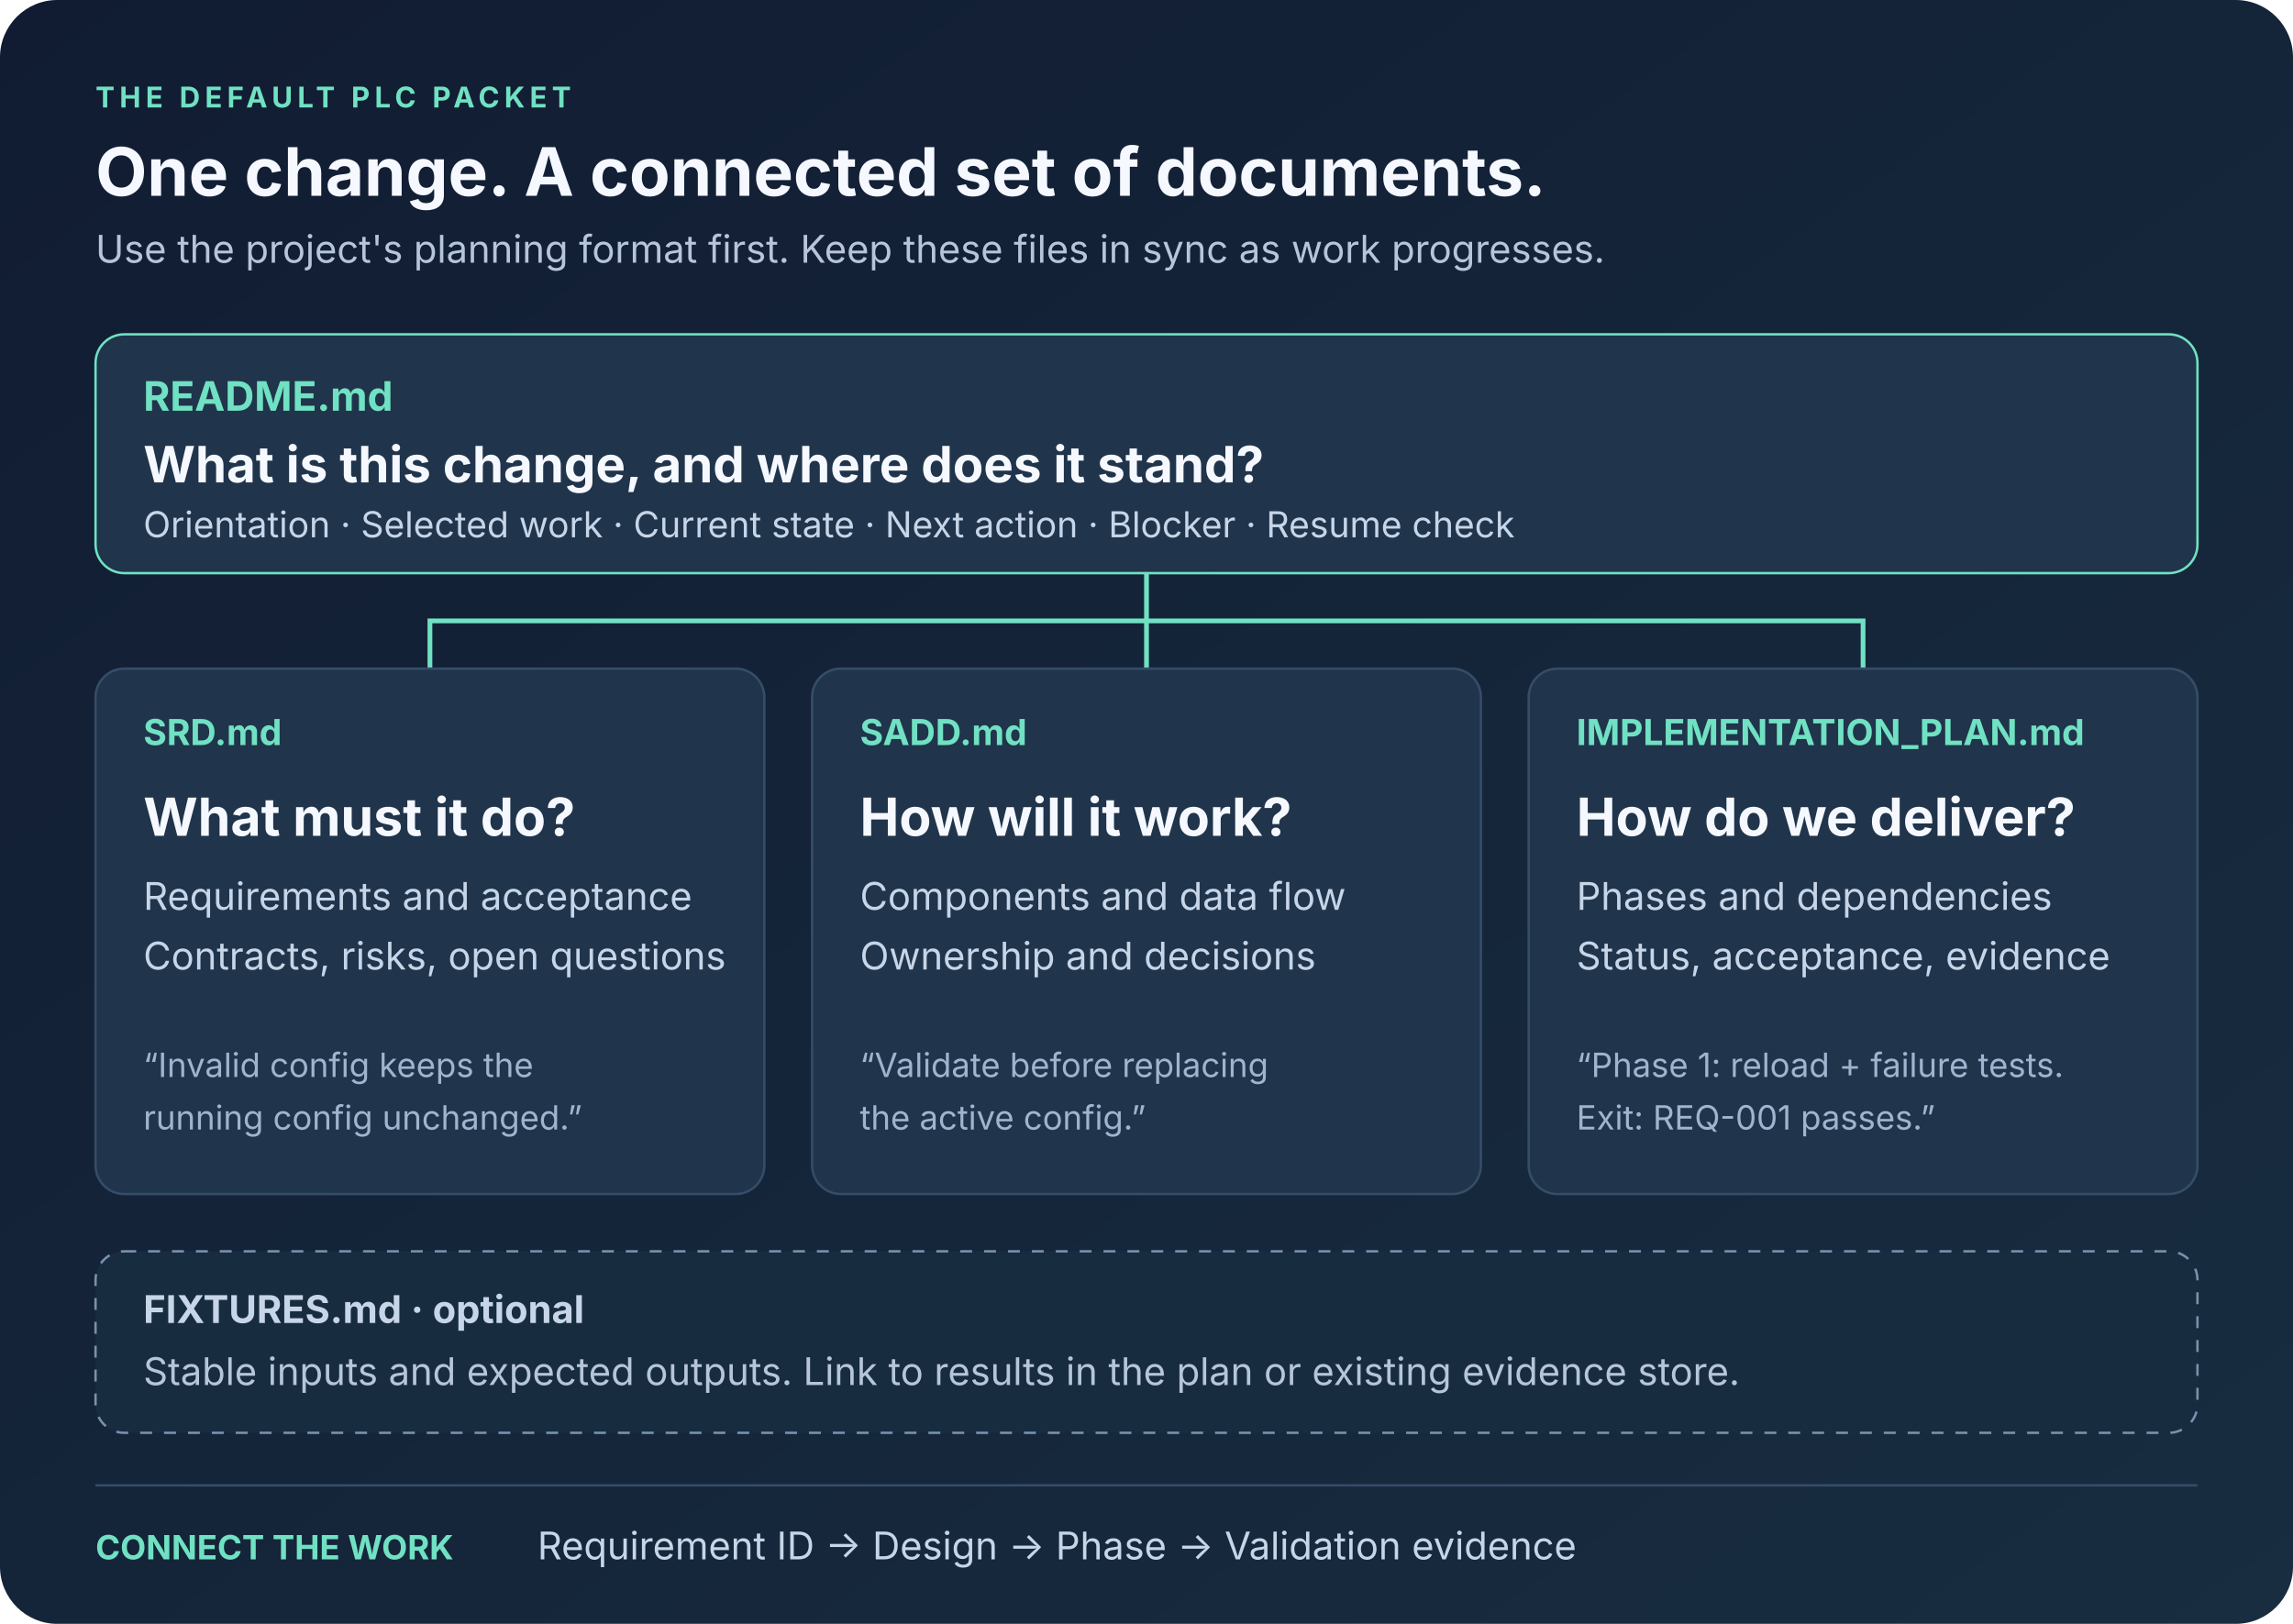
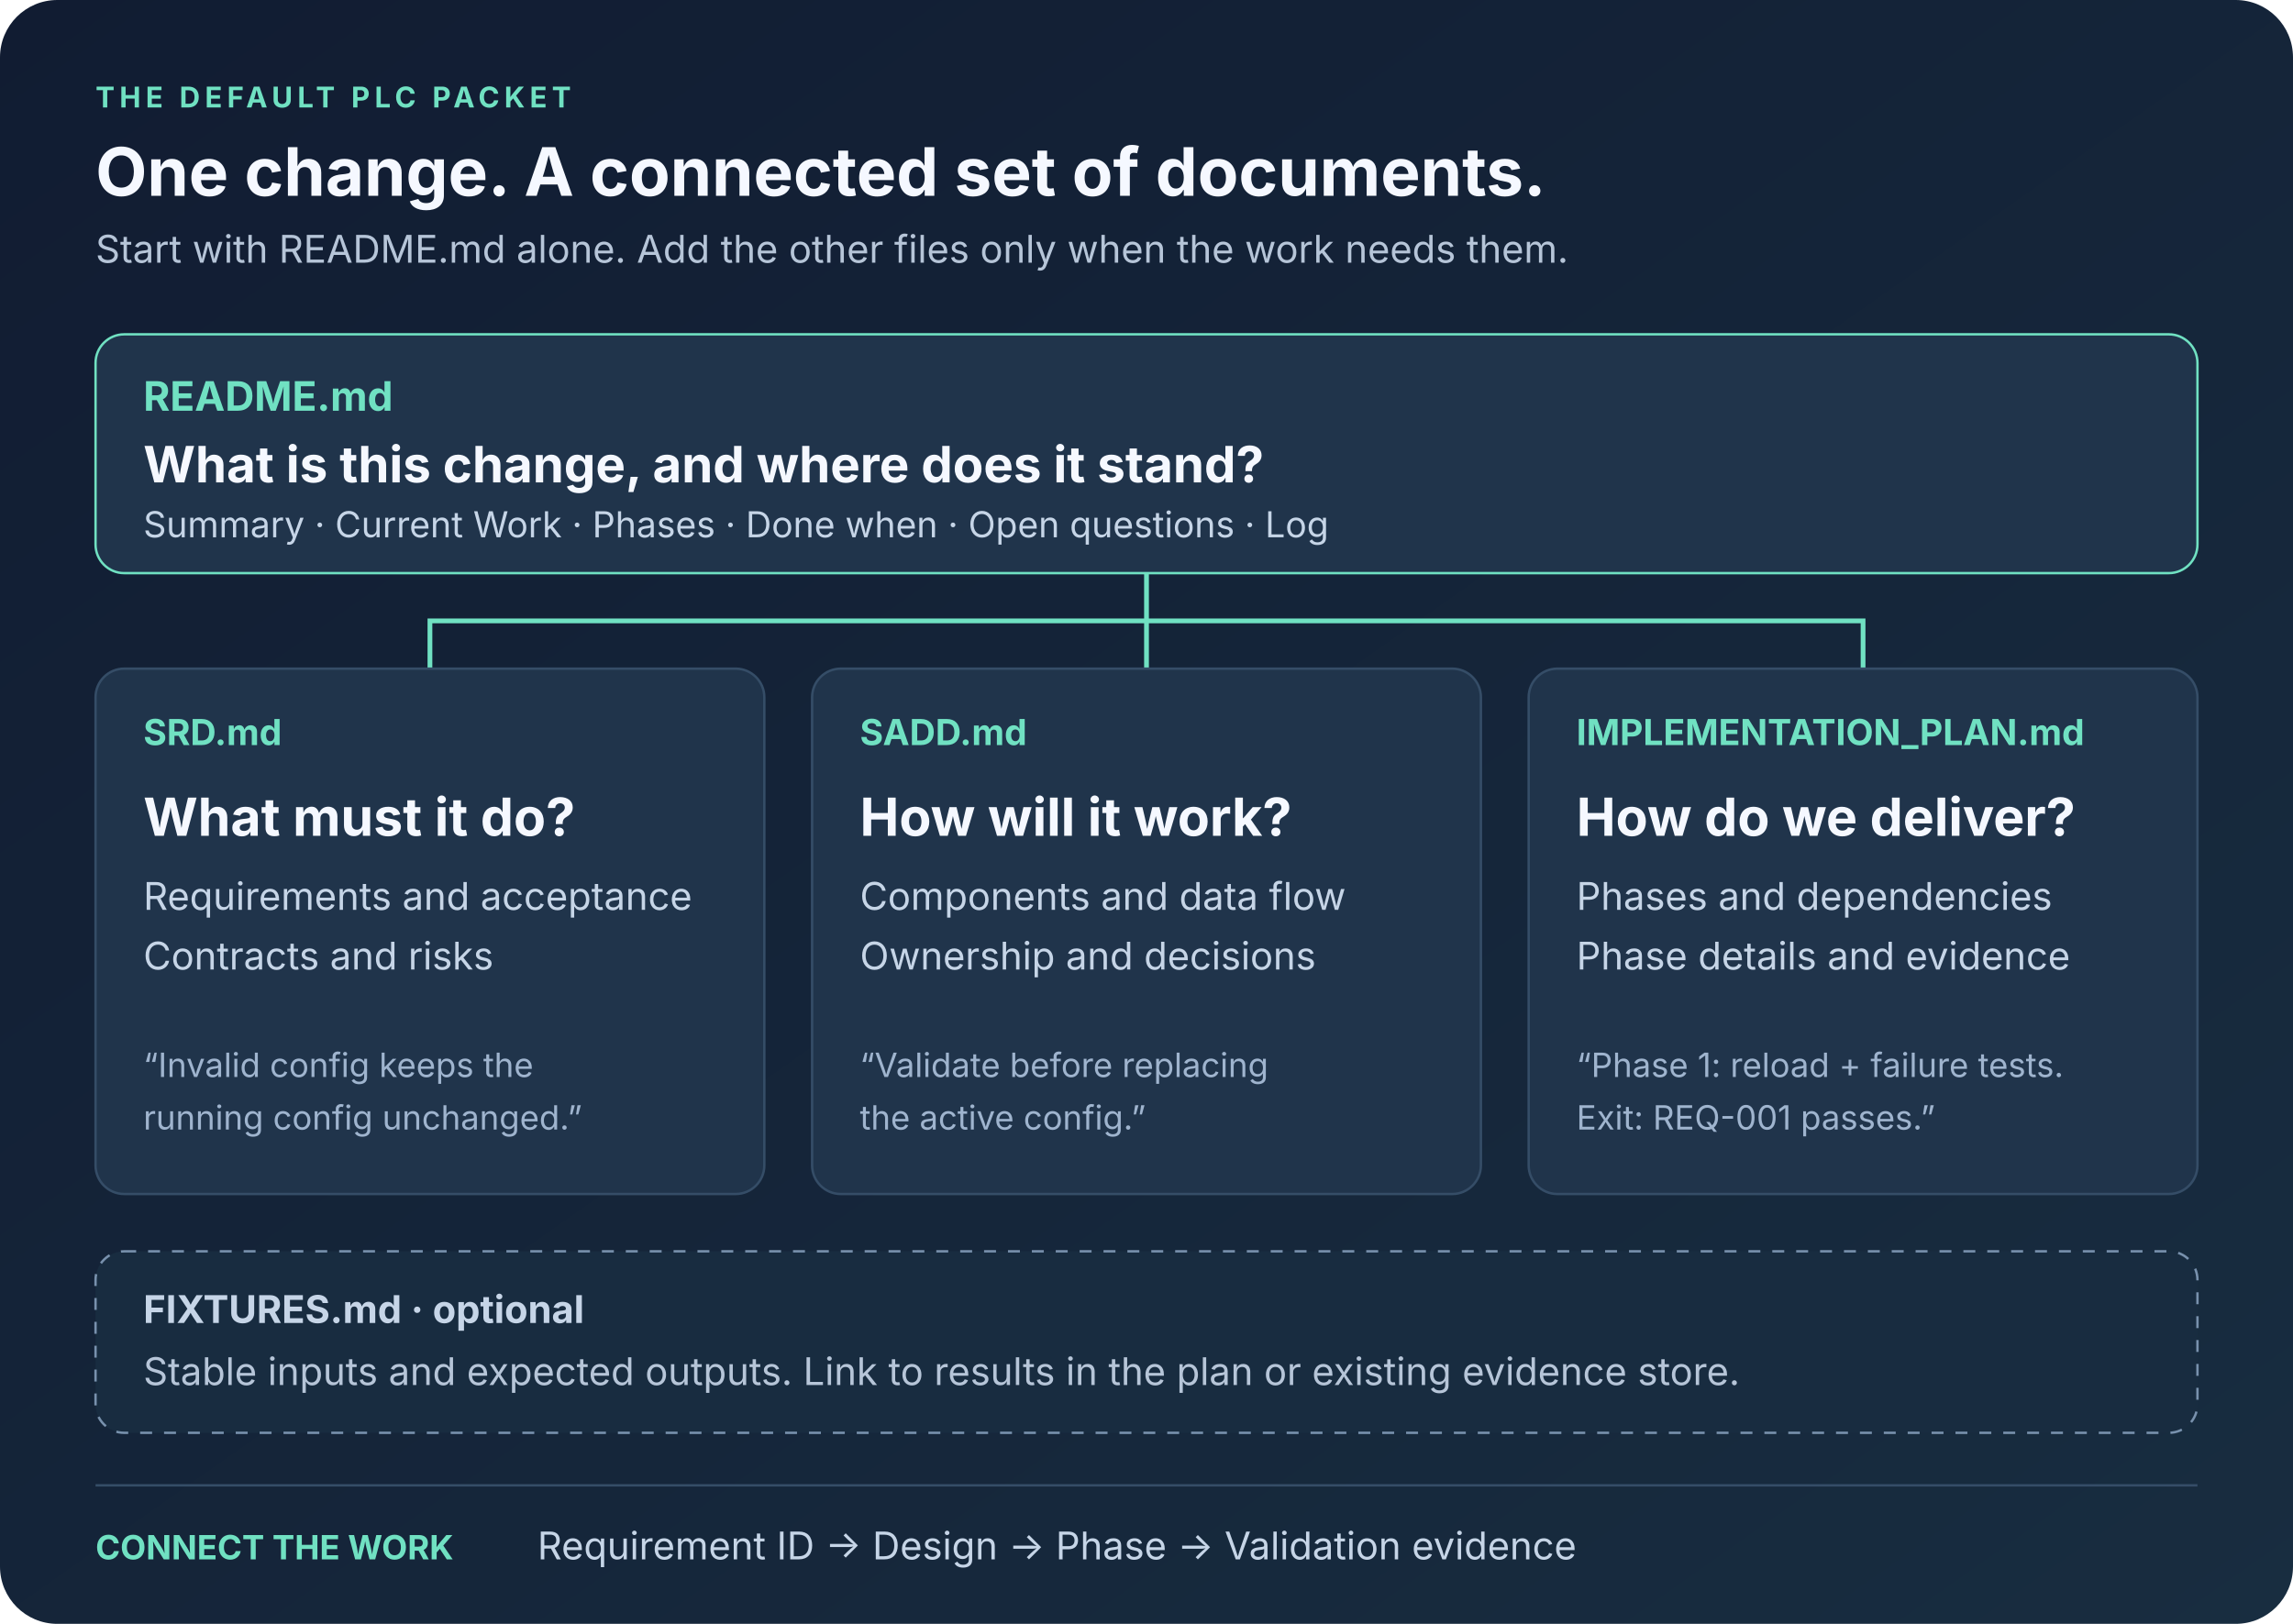
<svg xmlns="http://www.w3.org/2000/svg" width="960" height="680" viewBox="0 0 960 680" role="img" aria-labelledby="title description">
  <defs>
    <linearGradient id="background" x2="1" y2="1">
      <stop stop-color="#111c32" />
      <stop offset="1" stop-color="#182d40" />
    </linearGradient>
  </defs>
  <rect width="960" height="680" rx="24" fill="url(#background)" />
  <g font-family="system-ui, -apple-system, 'Segoe UI', sans-serif">
    <text x="40" y="45" fill="#70e1c2" font-size="12" font-weight="700" letter-spacing="2">THE DEFAULT PLC PACKET</text>
    <text x="40" y="82" fill="#f5f8ff" font-size="28" font-weight="700">One change. A connected set of documents.</text>
-     <text x="40" y="110" fill="#b6c5d8" font-size="16">Use the project's planning format first. Keep these files in sync as work progresses.</text>
+     <text x="40" y="110" fill="#b6c5d8" font-size="16">Start with README.md alone. Add the other files only when the work needs them.</text>
    <rect x="40" y="140" width="880" height="100" rx="12" fill="#20344b" stroke="#70e1c2" />
    <text x="60" y="172" fill="#70e1c2" font-size="17" font-weight="700">README.md</text>
    <text x="60" y="202" fill="#f5f8ff" font-size="21" font-weight="650">What is this change, and where does it stand?</text>
-     <text x="60" y="225" fill="#c6d5e7" font-size="15">Orientation · Selected work · Current state · Next action · Blocker · Resume check</text>
+     <text x="60" y="225" fill="#c6d5e7" font-size="15">Summary · Current Work · Phases · Done when · Open questions · Log</text>
    <path d="M480 240V260M180 280V260H780V280M480 260V280" fill="none" stroke="#70e1c2" stroke-width="2" />
    <g fill="#20344b" stroke="#354d67">
      <rect x="40" y="280" width="280" height="220" rx="12" />
      <rect x="340" y="280" width="280" height="220" rx="12" />
      <rect x="640" y="280" width="280" height="220" rx="12" />
    </g>
    <g fill="#70e1c2" font-size="15" font-weight="700">
      <text x="60" y="312">SRD.md</text>
      <text x="360" y="312">SADD.md</text>
      <text x="660" y="312">IMPLEMENTATION_PLAN.md</text>
    </g>
    <g fill="#f5f8ff" font-size="22" font-weight="650">
      <text x="60" y="350">What must it do?</text>
      <text x="360" y="350">How will it work?</text>
      <text x="660" y="350">How do we deliver?</text>
    </g>
    <g fill="#c6d5e7" font-size="16">
      <text x="60" y="381">Requirements and acceptance</text>
-       <text x="60" y="406">Contracts, risks, open questions</text>
+       <text x="60" y="406">Contracts and risks</text>
      <text x="360" y="381">Components and data flow</text>
      <text x="360" y="406">Ownership and decisions</text>
      <text x="660" y="381">Phases and dependencies</text>
-       <text x="660" y="406">Status, acceptance, evidence</text>
+       <text x="660" y="406">Phase details and evidence</text>
    </g>
    <g fill="#9fb4ce" font-size="14">
      <text x="60" y="451">“Invalid config keeps the</text>
      <text x="60" y="473">running config unchanged.”</text>
      <text x="360" y="451">“Validate before replacing</text>
      <text x="360" y="473">the active config.”</text>
      <text x="660" y="451">“Phase 1: reload + failure tests.</text>
      <text x="660" y="473">Exit: REQ-001 passes.”</text>
    </g>
    <rect x="40" y="524" width="880" height="76" rx="12" fill="#182c40" stroke="#7891ad" stroke-dasharray="5 5" />
    <text x="60" y="554" fill="#c6d5e7" font-size="16" font-weight="700">FIXTURES.md · optional</text>
    <text x="60" y="580" fill="#b6c5d8" font-size="16">Stable inputs and expected outputs. Link to results in the plan or existing evidence store.</text>
    <path d="M40 622H920" stroke="#354d67" />
    <text x="40" y="653" fill="#70e1c2" font-size="14" font-weight="700">CONNECT THE WORK</text>
    <text x="225" y="653" fill="#c6d5e7" font-size="16">Requirement ID → Design → Phase → Validation evidence</text>
  </g>
</svg>
